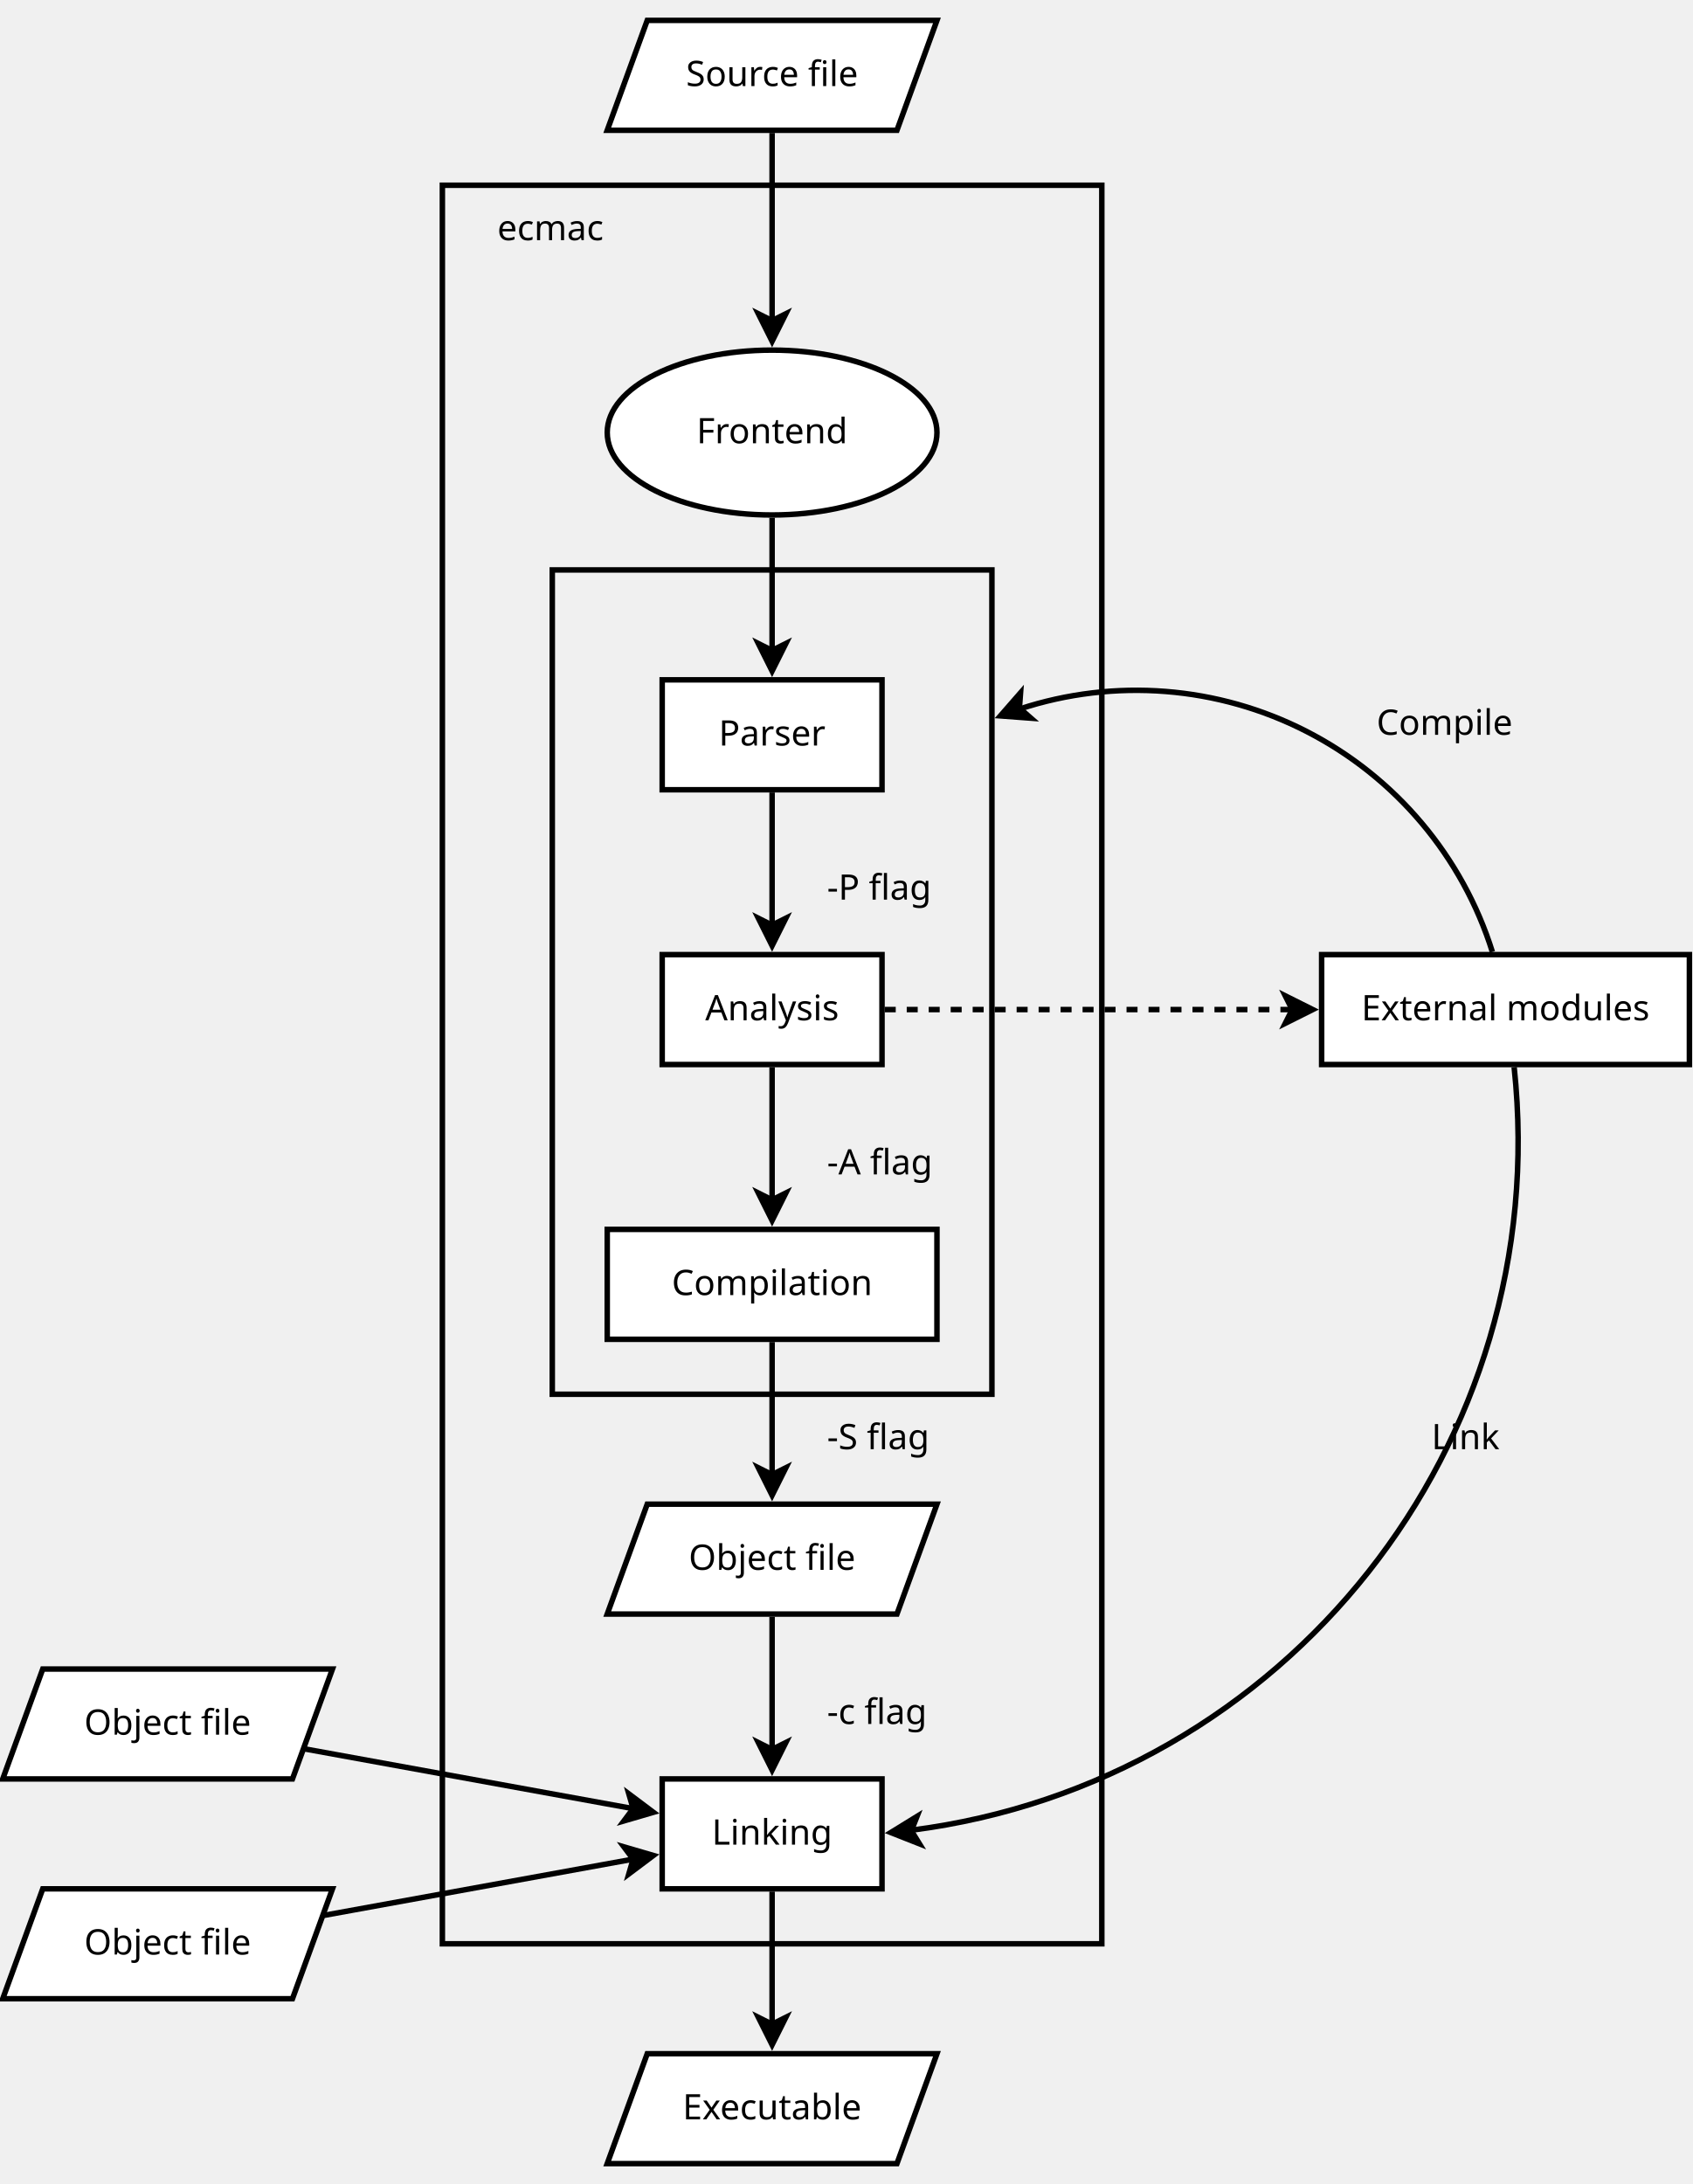
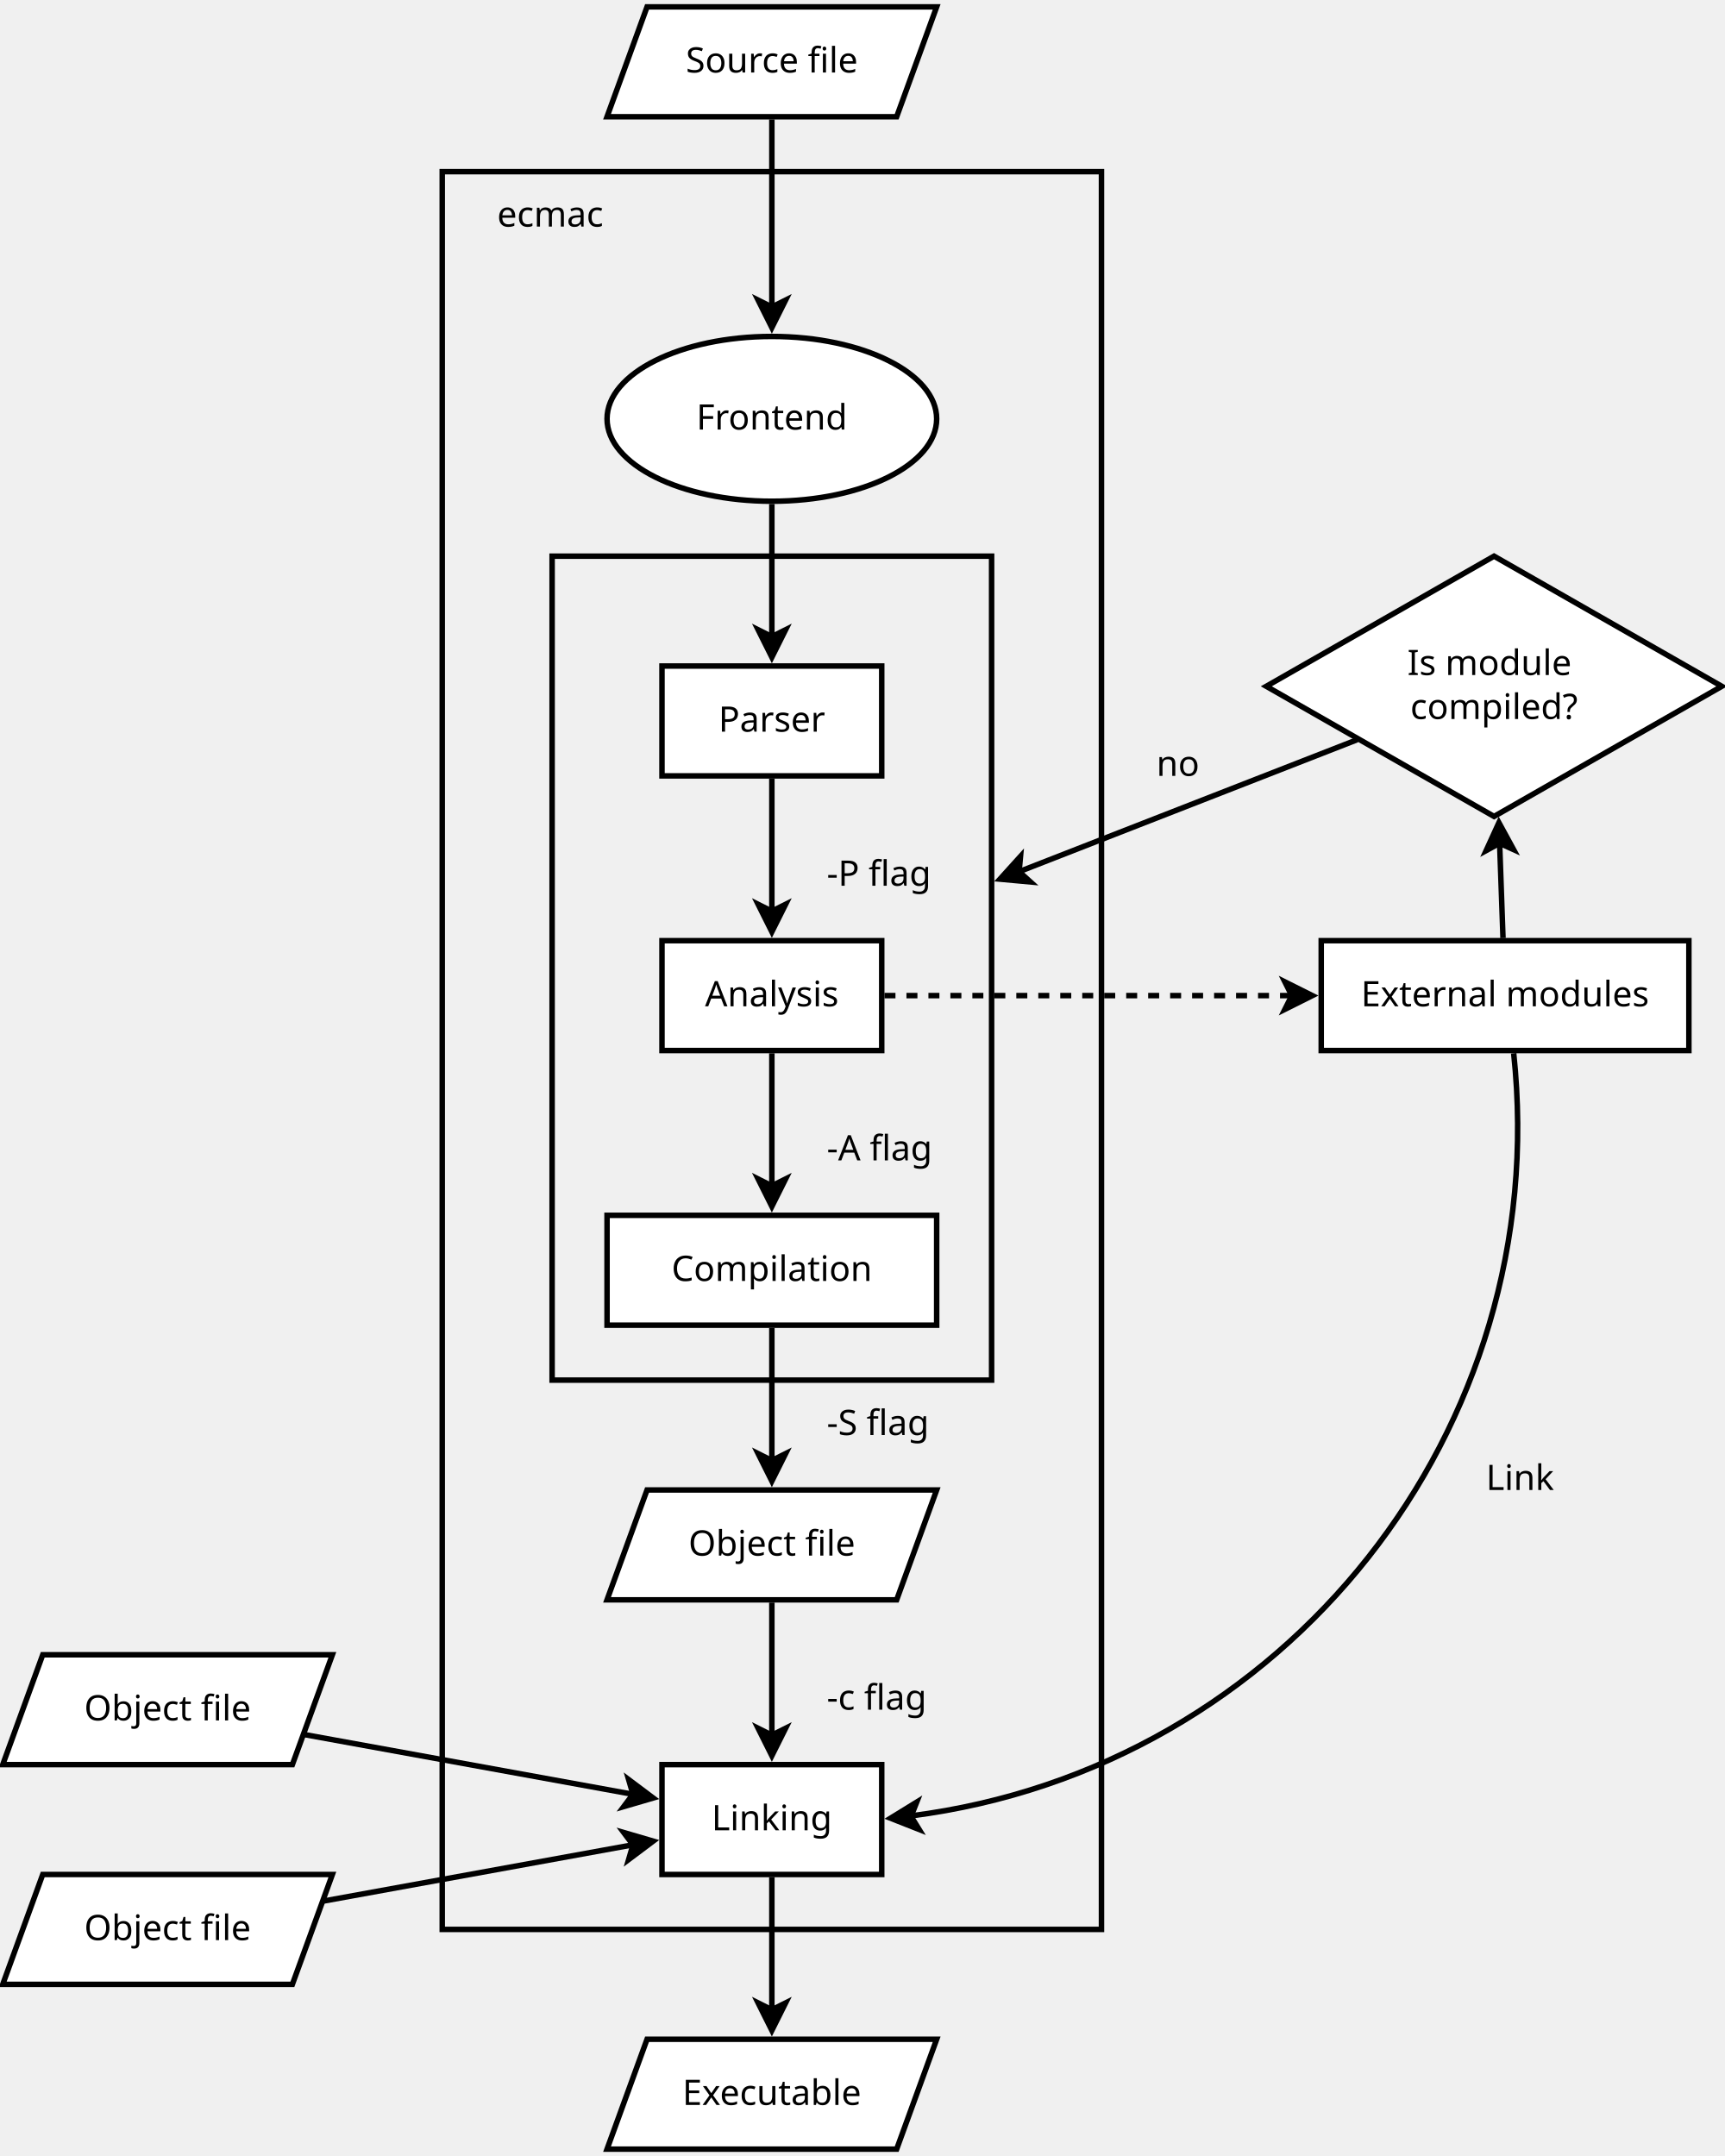
- <svg xmlns="http://www.w3.org/2000/svg" width="31cm" height="40cm" viewBox="499 139 616 782">
+ <svg xmlns="http://www.w3.org/2000/svg" width="32cm" height="40cm" viewBox="499 139 628 782">
  <rect style="fill: none; fill-opacity:0; stroke-width: 2; stroke: #000000" x="660" y="200" width="240" height="640" />
  <rect style="fill: none; fill-opacity:0; stroke-width: 2; stroke: #000000" x="700" y="340" width="160" height="300" />
  <text font-size="12.8" style="fill: #000000;text-anchor:start;font-family:sans-serif;font-style:normal;font-weight:normal" x="680" y="220">
    <tspan x="680" y="220">ecmac</tspan>
  </text>
  <g>
    <polygon style="fill: #ffffff" points="734.559,140 840,140 825.441,180 720,180 " />
    <polygon style="fill: none; fill-opacity:0; stroke-width: 2; stroke: #000000" points="734.559,140 840,140 825.441,180 720,180 " />
    <text font-size="12.8" style="fill: #000000;text-anchor:middle;font-family:sans-serif;font-style:normal;font-weight:normal" x="780" y="163.9">
      <tspan x="780" y="163.9">Source file</tspan>
    </text>
  </g>
  <g>
    <ellipse style="fill: #ffffff" cx="780" cy="290" rx="60" ry="30" />
    <ellipse style="fill: none; fill-opacity:0; stroke-width: 2; stroke: #000000" cx="780" cy="290" rx="60" ry="30" />
    <text font-size="12.8" style="fill: #000000;text-anchor:middle;font-family:sans-serif;font-style:normal;font-weight:normal" x="780" y="293.9">
      <tspan x="780" y="293.9">Frontend</tspan>
    </text>
  </g>
  <g>
    <rect style="fill: #ffffff" x="740" y="380" width="80" height="40" />
    <rect style="fill: none; fill-opacity:0; stroke-width: 2; stroke: #000000" x="740" y="380" width="80" height="40" />
    <text font-size="12.8" style="fill: #000000;text-anchor:middle;font-family:sans-serif;font-style:normal;font-weight:normal" x="780" y="403.9">
      <tspan x="780" y="403.9">Parser</tspan>
    </text>
  </g>
  <g>
    <rect style="fill: #ffffff" x="740" y="480" width="80" height="40" />
    <rect style="fill: none; fill-opacity:0; stroke-width: 2; stroke: #000000" x="740" y="480" width="80" height="40" />
    <text font-size="12.8" style="fill: #000000;text-anchor:middle;font-family:sans-serif;font-style:normal;font-weight:normal" x="780" y="503.9">
      <tspan x="780" y="503.9">Analysis</tspan>
    </text>
  </g>
  <g>
    <rect style="fill: #ffffff" x="720" y="580" width="120" height="40" />
    <rect style="fill: none; fill-opacity:0; stroke-width: 2; stroke: #000000" x="720" y="580" width="120" height="40" />
    <text font-size="12.8" style="fill: #000000;text-anchor:middle;font-family:sans-serif;font-style:normal;font-weight:normal" x="780" y="603.9">
      <tspan x="780" y="603.9">Compilation</tspan>
    </text>
  </g>
  <g>
    <polygon style="fill: #ffffff" points="734.559,680 840,680 825.441,720 720,720 " />
    <polygon style="fill: none; fill-opacity:0; stroke-width: 2; stroke: #000000" points="734.559,680 840,680 825.441,720 720,720 " />
    <text font-size="12.8" style="fill: #000000;text-anchor:middle;font-family:sans-serif;font-style:normal;font-weight:normal" x="780" y="703.9">
      <tspan x="780" y="703.9">Object file</tspan>
    </text>
  </g>
  <g>
    <line style="fill: none; fill-opacity:0; stroke-width: 2; stroke: #000000" x1="780" y1="180.979" x2="780" y2="249.272" />
    <polygon style="fill: #000000" points="780,256.772 775,246.772 780,249.272 785,246.772 " />
    <polygon style="fill: none; fill-opacity:0; stroke-width: 2; stroke: #000000" points="780,256.772 775,246.772 780,249.272 785,246.772 " />
  </g>
  <g>
    <line style="fill: none; fill-opacity:0; stroke-width: 2; stroke: #000000" x1="780" y1="321.005" x2="780" y2="369.29" />
    <polygon style="fill: #000000" points="780,376.79 775,366.79 780,369.29 785,366.79 " />
    <polygon style="fill: none; fill-opacity:0; stroke-width: 2; stroke: #000000" points="780,376.79 775,366.79 780,369.29 785,366.79 " />
  </g>
  <g>
    <line style="fill: none; fill-opacity:0; stroke-width: 2; stroke: #000000" x1="780" y1="421.002" x2="780" y2="469.262" />
    <polygon style="fill: #000000" points="780,476.762 775,466.762 780,469.262 785,466.762 " />
    <polygon style="fill: none; fill-opacity:0; stroke-width: 2; stroke: #000000" points="780,476.762 775,466.762 780,469.262 785,466.762 " />
  </g>
  <g>
    <line style="fill: none; fill-opacity:0; stroke-width: 2; stroke: #000000" x1="780" y1="521.002" x2="780" y2="569.262" />
    <polygon style="fill: #000000" points="780,576.762 775,566.762 780,569.262 785,566.762 " />
    <polygon style="fill: none; fill-opacity:0; stroke-width: 2; stroke: #000000" points="780,576.762 775,566.762 780,569.262 785,566.762 " />
  </g>
  <g>
    <line style="fill: none; fill-opacity:0; stroke-width: 2; stroke: #000000" x1="780" y1="621.002" x2="780" y2="669.262" />
    <polygon style="fill: #000000" points="780,676.762 775,666.762 780,669.262 785,666.762 " />
    <polygon style="fill: none; fill-opacity:0; stroke-width: 2; stroke: #000000" points="780,676.762 775,666.762 780,669.262 785,666.762 " />
  </g>
  <g>
    <rect style="fill: #ffffff" x="740" y="780" width="80" height="40" />
    <rect style="fill: none; fill-opacity:0; stroke-width: 2; stroke: #000000" x="740" y="780" width="80" height="40" />
    <text font-size="12.8" style="fill: #000000;text-anchor:middle;font-family:sans-serif;font-style:normal;font-weight:normal" x="780" y="803.9">
      <tspan x="780" y="803.9">Linking</tspan>
    </text>
  </g>
  <g>
    <line style="fill: none; fill-opacity:0; stroke-width: 2; stroke: #000000" x1="780" y1="721.002" x2="780" y2="769.262" />
    <polygon style="fill: #000000" points="780,776.762 775,766.762 780,769.262 785,766.762 " />
    <polygon style="fill: none; fill-opacity:0; stroke-width: 2; stroke: #000000" points="780,776.762 775,766.762 780,769.262 785,766.762 " />
  </g>
  <g>
    <polygon style="fill: #ffffff" points="734.559,880 840,880 825.441,920 720,920 " />
    <polygon style="fill: none; fill-opacity:0; stroke-width: 2; stroke: #000000" points="734.559,880 840,880 825.441,920 720,920 " />
    <text font-size="12.8" style="fill: #000000;text-anchor:middle;font-family:sans-serif;font-style:normal;font-weight:normal" x="780" y="903.9">
      <tspan x="780" y="903.9">Executable</tspan>
    </text>
  </g>
  <g>
    <line style="fill: none; fill-opacity:0; stroke-width: 2; stroke: #000000" x1="780" y1="821.002" x2="780" y2="869.262" />
    <polygon style="fill: #000000" points="780,876.762 775,866.762 780,869.262 785,866.762 " />
    <polygon style="fill: none; fill-opacity:0; stroke-width: 2; stroke: #000000" points="780,876.762 775,866.762 780,869.262 785,866.762 " />
  </g>
  <g>
    <polygon style="fill: #ffffff" points="514.559,740 620,740 605.441,780 500,780 " />
    <polygon style="fill: none; fill-opacity:0; stroke-width: 2; stroke: #000000" points="514.559,740 620,740 605.441,780 500,780 " />
    <text font-size="12.8" style="fill: #000000;text-anchor:middle;font-family:sans-serif;font-style:normal;font-weight:normal" x="560" y="763.9">
      <tspan x="560" y="763.9">Object file</tspan>
    </text>
  </g>
  <g>
    <polygon style="fill: #ffffff" points="514.559,820 620,820 605.441,860 500,860 " />
    <polygon style="fill: none; fill-opacity:0; stroke-width: 2; stroke: #000000" points="514.559,820 620,820 605.441,860 500,860 " />
    <text font-size="12.8" style="fill: #000000;text-anchor:middle;font-family:sans-serif;font-style:normal;font-weight:normal" x="560" y="843.9">
      <tspan x="560" y="843.9">Object file</tspan>
    </text>
  </g>
  <g>
    <line style="fill: none; fill-opacity:0; stroke-width: 2; stroke: #000000" x1="609.951" y1="769.082" x2="729.426" y2="790.805" />
    <polygon style="fill: #000000" points="736.805,792.146 726.072,795.277 729.426,790.805 727.861,785.438 " />
    <polygon style="fill: none; fill-opacity:0; stroke-width: 2; stroke: #000000" points="736.805,792.146 726.072,795.277 729.426,790.805 727.861,785.438 " />
  </g>
  <g>
    <line style="fill: none; fill-opacity:0; stroke-width: 2; stroke: #000000" x1="616.934" y1="829.648" x2="729.426" y2="809.195" />
    <polygon style="fill: #000000" points="736.805,807.854 727.861,814.562 729.426,809.195 726.072,804.723 " />
    <polygon style="fill: none; fill-opacity:0; stroke-width: 2; stroke: #000000" points="736.805,807.854 727.861,814.562 729.426,809.195 726.072,804.723 " />
  </g>
  <g>
    <rect style="fill: #ffffff" x="980" y="480" width="133.85" height="40" />
    <rect style="fill: none; fill-opacity:0; stroke-width: 2; stroke: #000000" x="980" y="480" width="133.85" height="40" />
    <text font-size="12.8" style="fill: #000000;text-anchor:middle;font-family:sans-serif;font-style:normal;font-weight:normal" x="1046.92" y="503.9">
      <tspan x="1046.92" y="503.9">External modules</tspan>
    </text>
  </g>
-   <text font-size="12.8" style="fill: #000000;text-anchor:start;font-family:sans-serif;font-style:normal;font-weight:normal" x="1000" y="400">
-     <tspan x="1000" y="400">Compile</tspan>
-   </text>
  <g>
    <line style="fill: none; fill-opacity:0; stroke-width: 2; stroke-dasharray: 4; stroke: #000000" x1="820.998" y1="500" x2="969.268" y2="500" />
    <polygon style="fill: #000000" points="976.768,500 966.768,505 969.268,500 966.768,495 " />
    <polygon style="fill: none; fill-opacity:0; stroke-width: 2; stroke: #000000" points="976.768,500 966.768,505 969.268,500 966.768,495 " />
  </g>
  <g>
    <path style="fill: none; fill-opacity:0; stroke-width: 2; stroke: #000000" d="M 830.663,798.66 A 252.817,252.817 0 0 0 1050.07,521.007" />
    <polygon style="fill: #000000" points="823.216,799.508 832.736,793.645 830.687,798.846 833.619,803.606 " />
    <polygon style="fill: none; fill-opacity:0; stroke-width: 2; stroke: #000000" points="823.216,799.508 832.736,793.645 830.687,798.846 833.619,803.606 " />
  </g>
-   <text font-size="12.8" style="fill: #000000;text-anchor:start;font-family:sans-serif;font-style:normal;font-weight:normal" x="1020" y="660">
-     <tspan x="1020" y="660">Link</tspan>
+   <text font-size="12.8" style="fill: #000000;text-anchor:start;font-family:sans-serif;font-style:normal;font-weight:normal" x="1040" y="680">
+     <tspan x="1040" y="680">Link</tspan>
  </text>
-   <g>
-     <path style="fill: none; fill-opacity:0; stroke-width: 2; stroke: #000000" d="M 1042.14,479.007 A 135.809,135.809 0 0 0 870.122,390.604" />
-     <polygon style="fill: #000000" points="863.074,393.118 870.428,384.698 870.013,390.272 874.223,393.95 " />
-     <polygon style="fill: none; fill-opacity:0; stroke-width: 2; stroke: #000000" points="863.074,393.118 870.428,384.698 870.013,390.272 874.223,393.95 " />
-   </g>
  <text font-size="12.8" style="fill: #000000;text-anchor:start;font-family:sans-serif;font-style:normal;font-weight:normal" x="800" y="460">
    <tspan x="800" y="460">-P flag</tspan>
  </text>
  <text font-size="12.8" style="fill: #000000;text-anchor:start;font-family:sans-serif;font-style:normal;font-weight:normal" x="800" y="560">
    <tspan x="800" y="560">-A flag</tspan>
  </text>
  <text font-size="12.8" style="fill: #000000;text-anchor:start;font-family:sans-serif;font-style:normal;font-weight:normal" x="800" y="760">
    <tspan x="800" y="760">-c flag</tspan>
  </text>
  <text font-size="12.8" style="fill: #000000;text-anchor:start;font-family:sans-serif;font-style:normal;font-weight:normal" x="800" y="660">
    <tspan x="800" y="660">-S flag</tspan>
  </text>
+   <g>
+     <polygon style="fill: #ffffff" points="1042.92,340 1125.84,387.383 1042.92,434.766 960,387.383 " />
+     <polygon style="fill: none; fill-opacity:0; stroke-width: 2; stroke: #000000" points="1042.92,340 1125.84,387.383 1042.92,434.766 960,387.383 " />
+     <text font-size="12.8" style="fill: #000000;text-anchor:middle;font-family:sans-serif;font-style:normal;font-weight:normal" x="1042.92" y="383.283">
+       <tspan x="1042.92" y="383.283">Is module</tspan>
+       <tspan x="1042.92" y="399.283">compiled?</tspan>
+     </text>
+   </g>
+   <g>
+     <line style="fill: none; fill-opacity:0; stroke-width: 2; stroke: #000000" x1="993.109" y1="406.824" x2="870.013" y2="454.868" />
+     <polygon style="fill: #000000" points="863.026,457.595 870.524,449.302 870.013,454.868 874.16,458.617 " />
+     <polygon style="fill: none; fill-opacity:0; stroke-width: 2; stroke: #000000" points="863.026,457.595 870.524,449.302 870.013,454.868 874.16,458.617 " />
+   </g>
+   <text font-size="12.8" style="fill: #000000;text-anchor:start;font-family:sans-serif;font-style:normal;font-weight:normal" x="920" y="420">
+     <tspan x="920" y="420">no</tspan>
+   </text>
+   <g>
+     <line style="fill: none; fill-opacity:0; stroke-width: 2; stroke: #000000" x1="1046.18" y1="479.049" x2="1044.95" y2="444.527" />
+     <polygon style="fill: #000000" points="1044.69,437.032 1050.04,446.848 1044.95,444.527 1040.04,447.203 " />
+     <polygon style="fill: none; fill-opacity:0; stroke-width: 2; stroke: #000000" points="1044.69,437.032 1050.04,446.848 1044.95,444.527 1040.04,447.203 " />
+   </g>
</svg>
